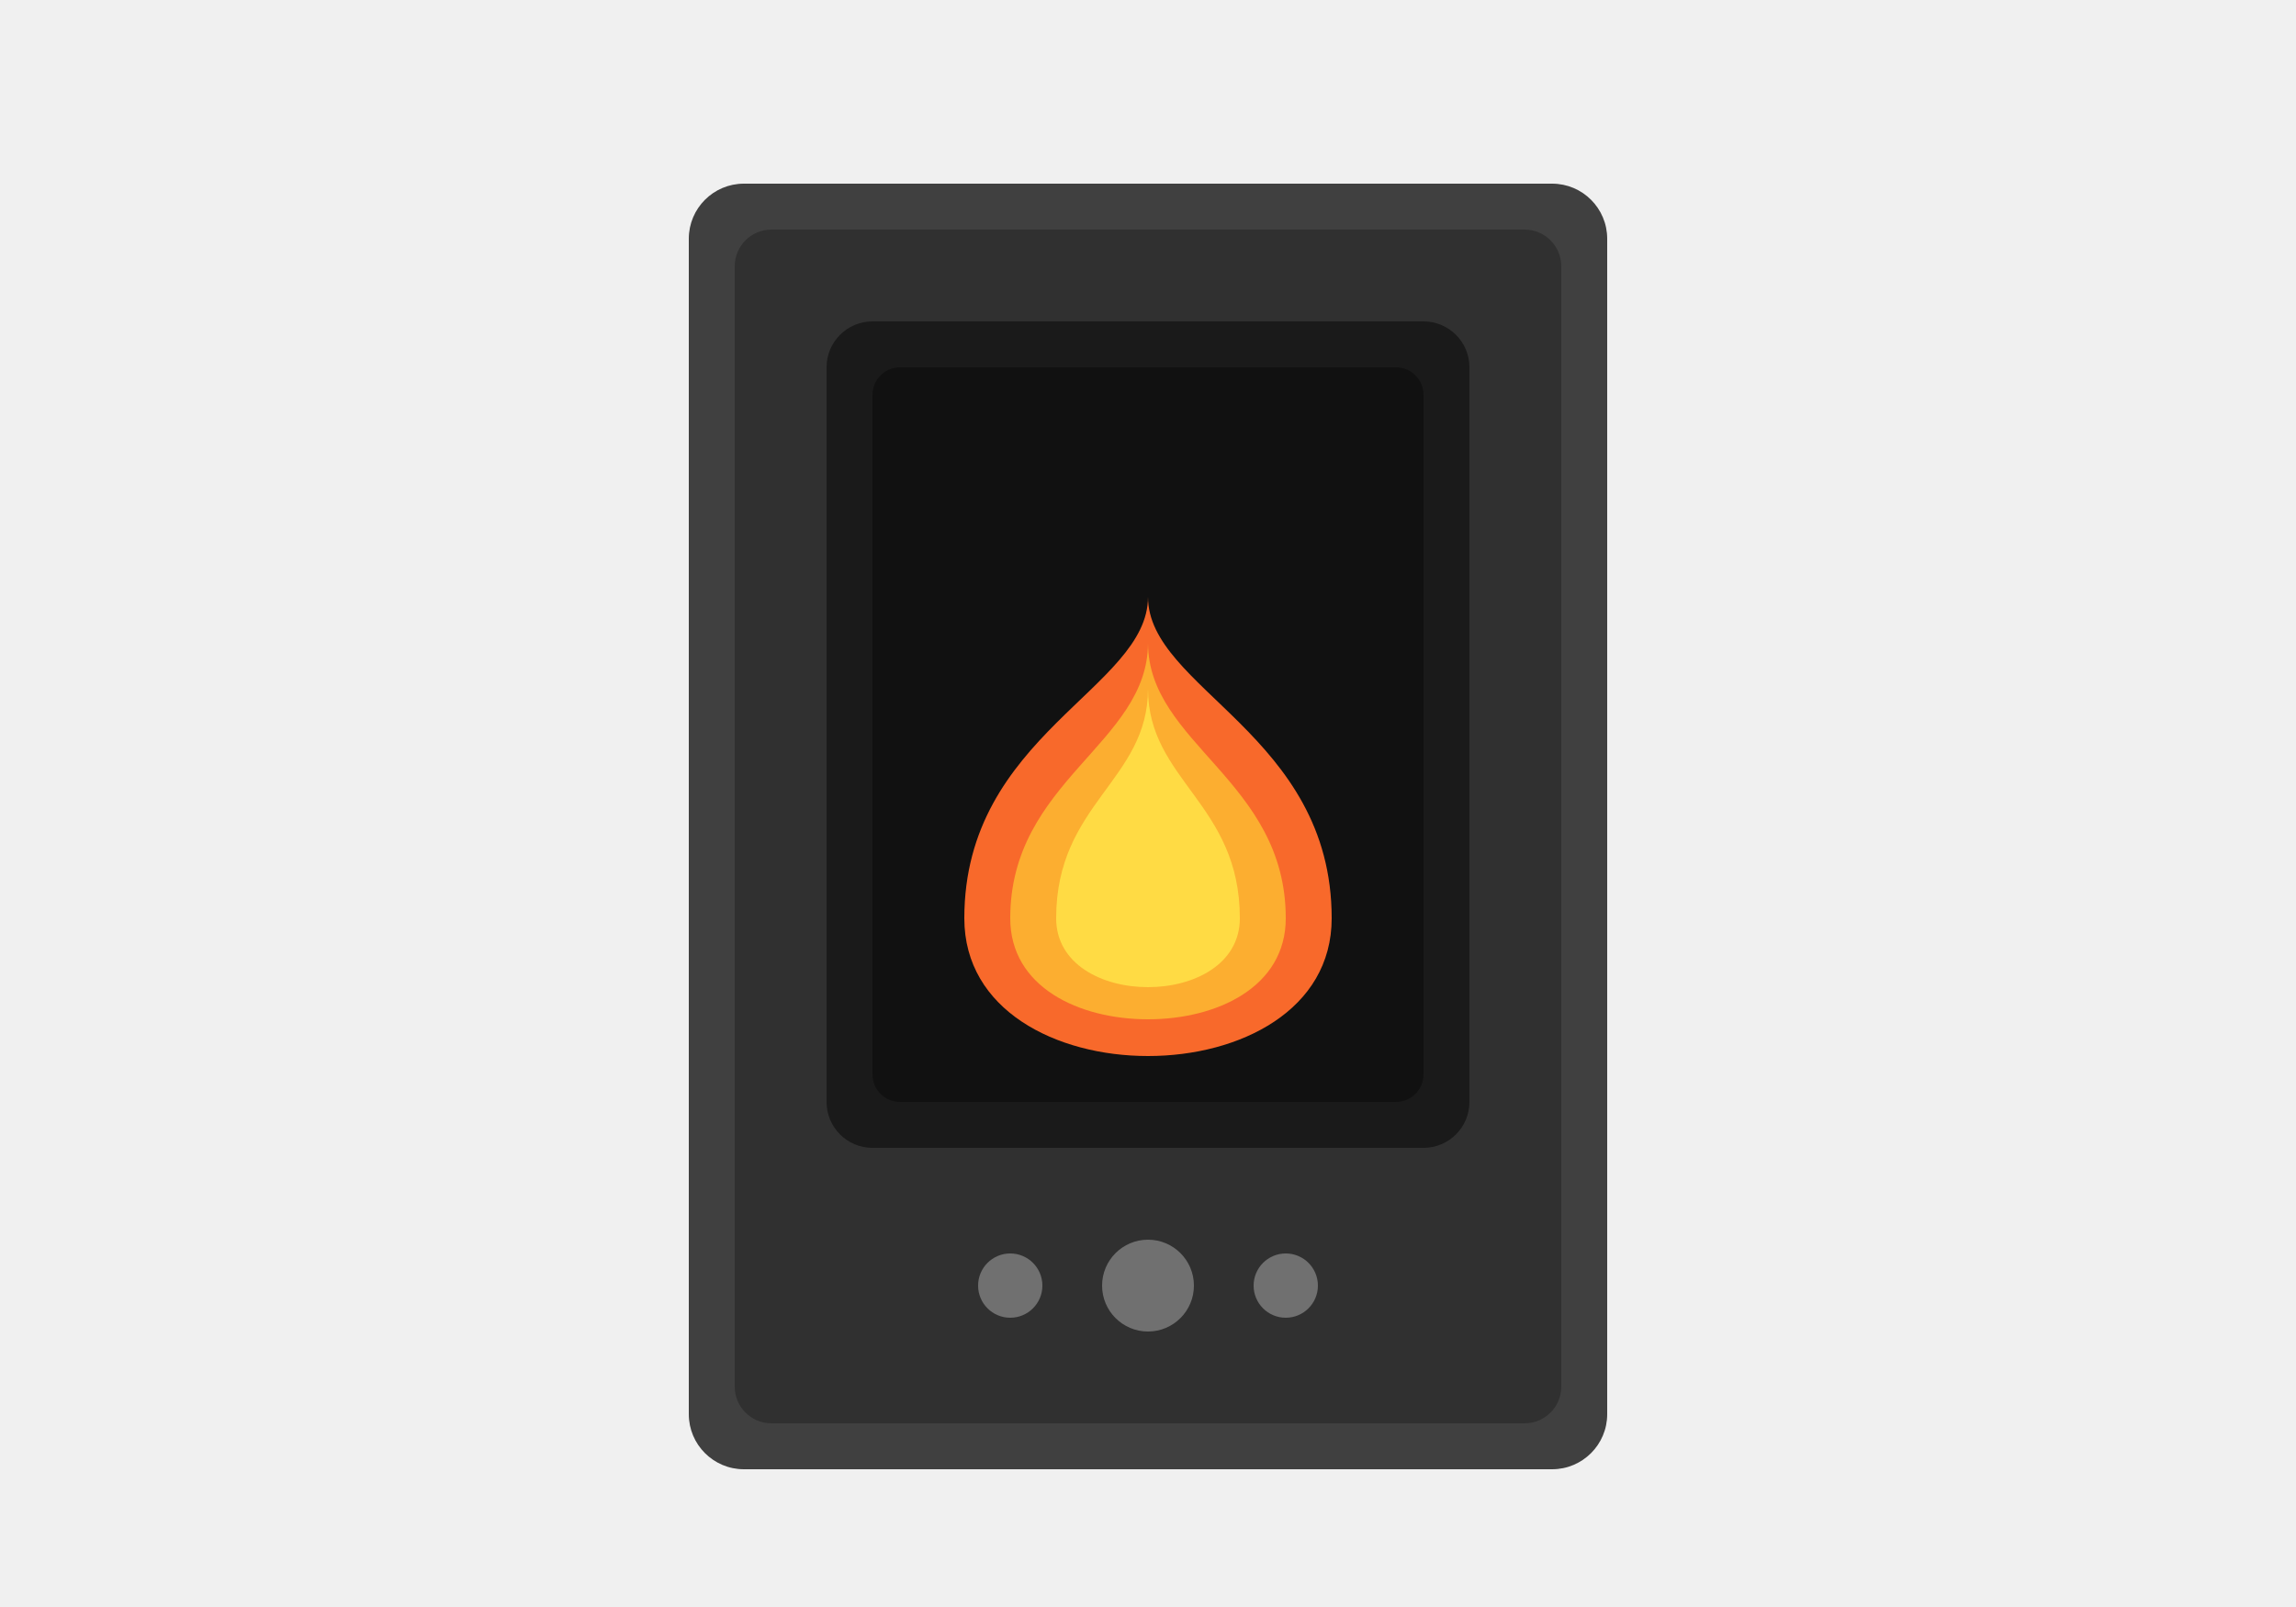
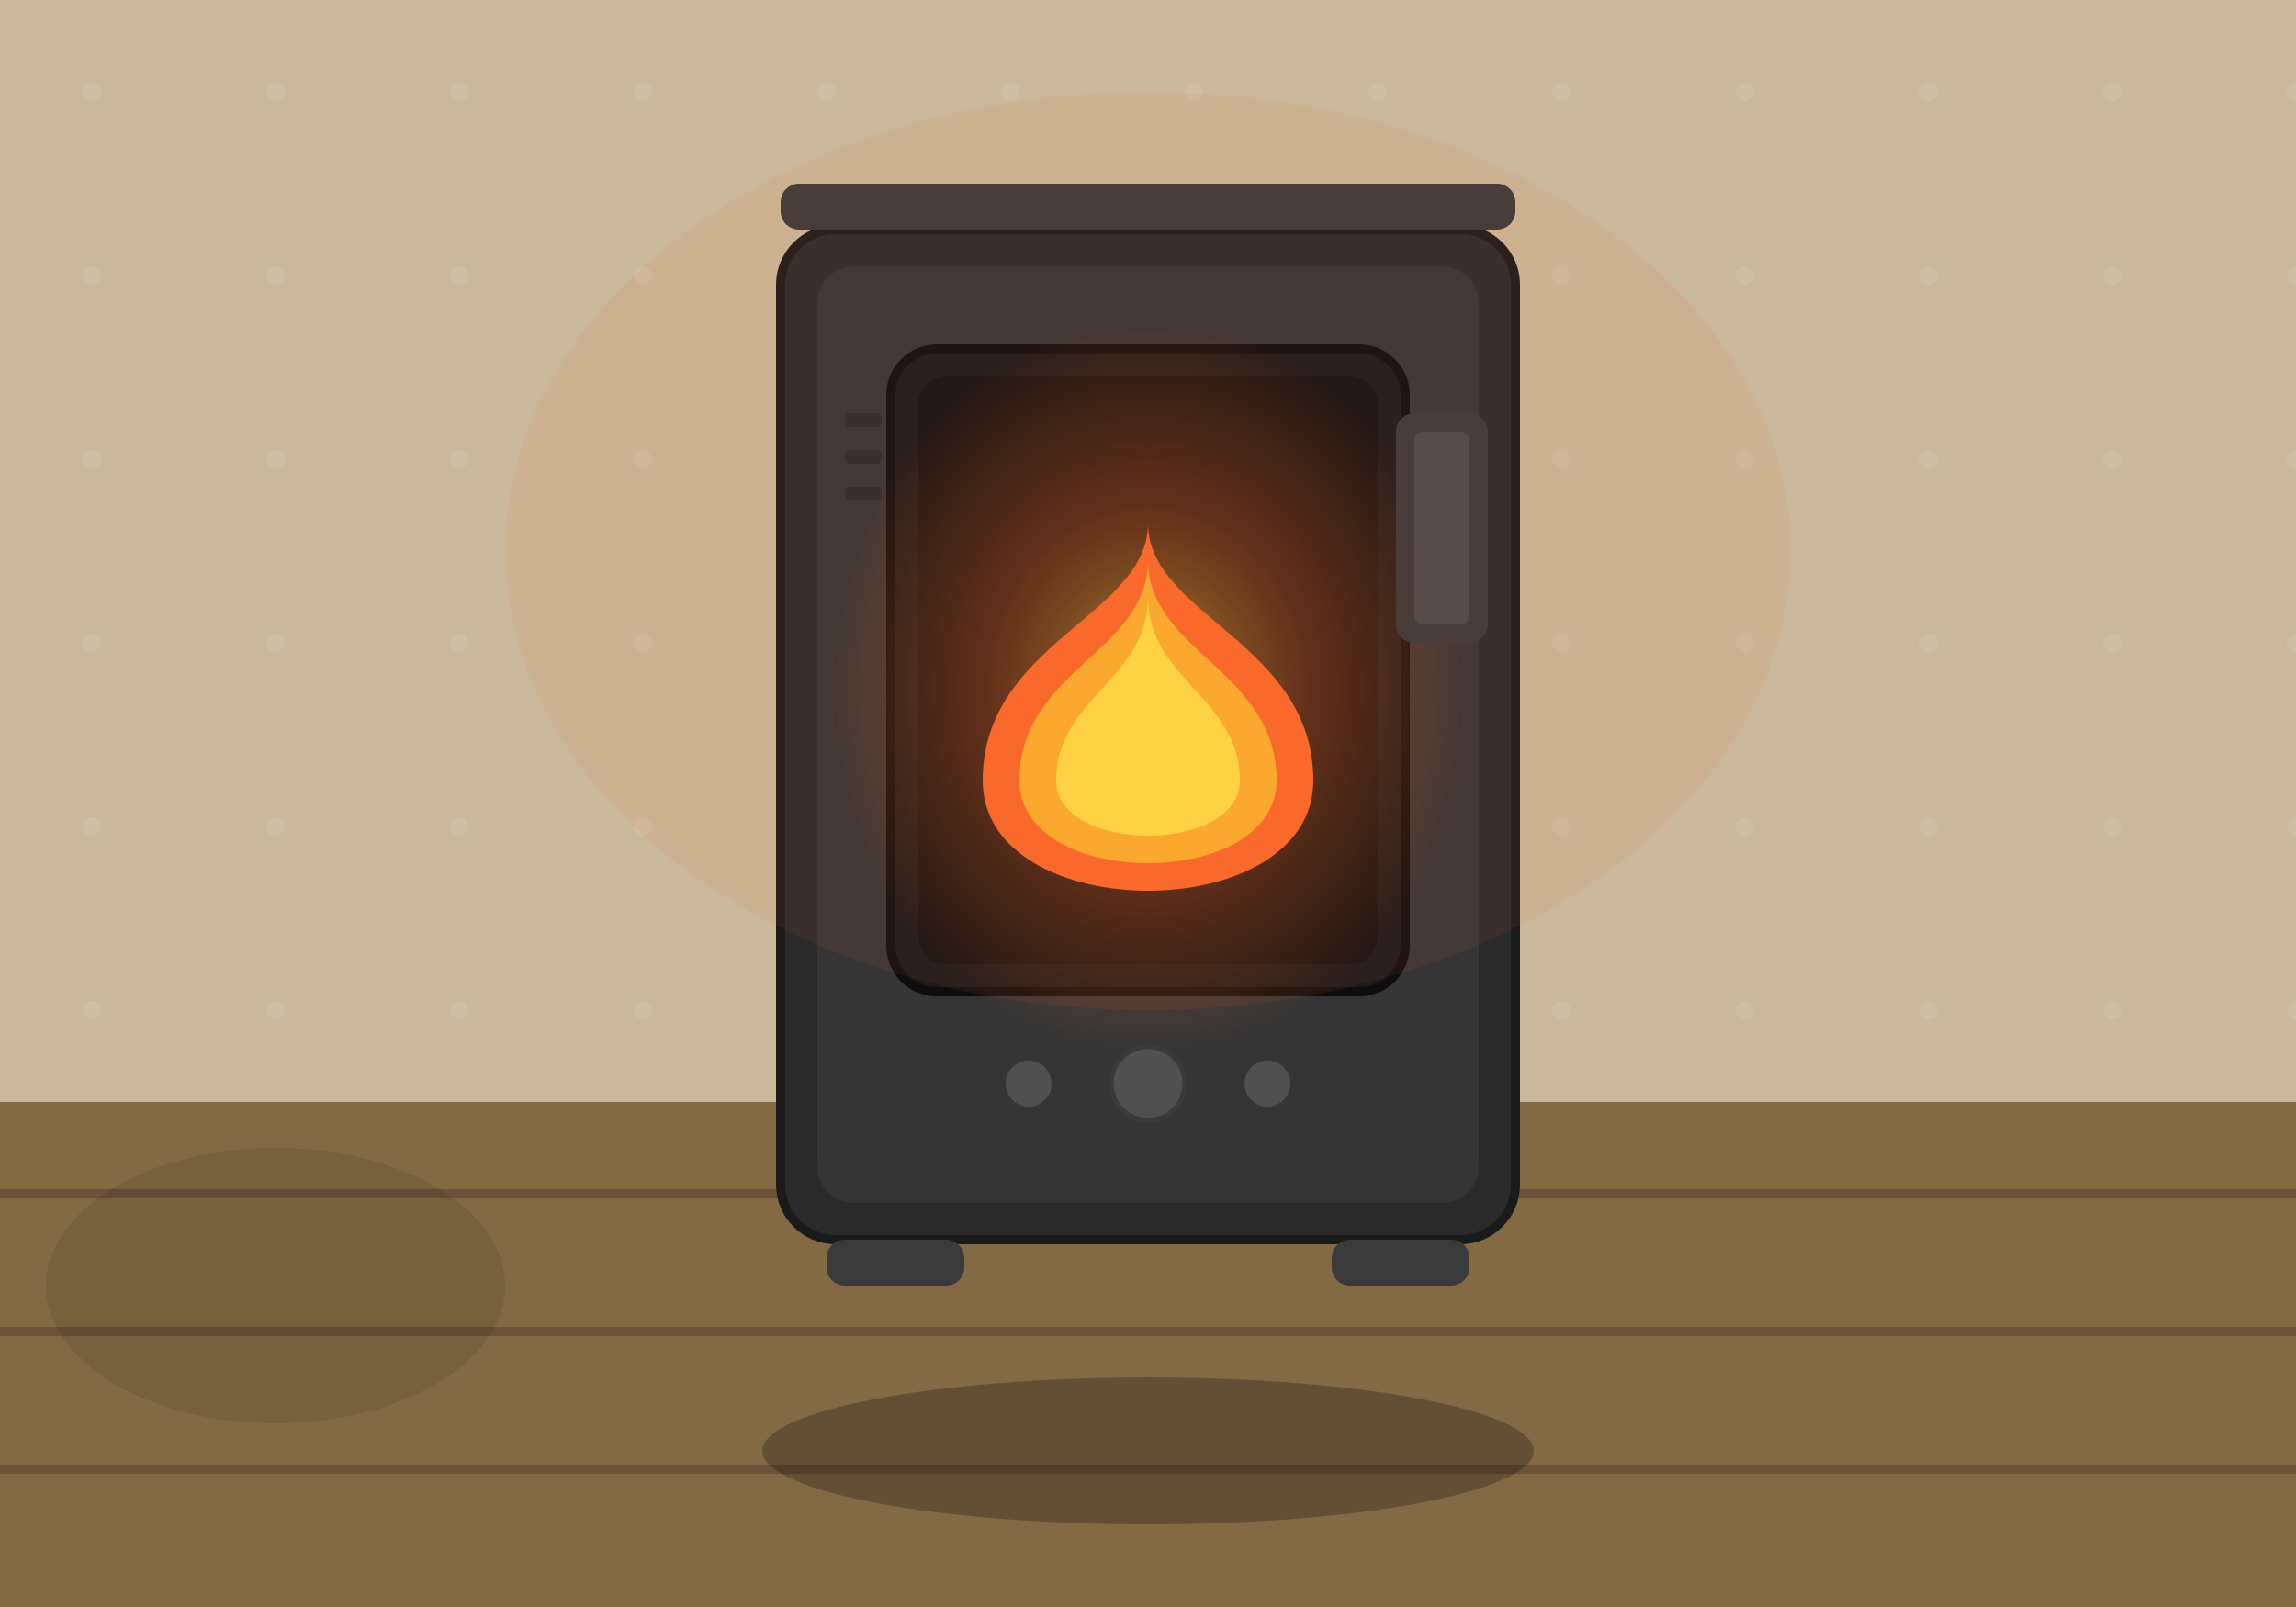
<svg xmlns="http://www.w3.org/2000/svg" width="500" height="350" viewBox="0 0 500 350" fill="none">
-   <rect x="150" y="40" width="200" height="280" rx="12" fill="#404040" />
-   <rect x="160" y="50" width="180" height="260" rx="8" fill="#303030" />
-   <rect x="180" y="70" width="140" height="180" rx="10" fill="#1a1a1a" />
-   <rect x="190" y="80" width="120" height="160" rx="6" fill="#111111" />
-   <path d="M210 200C210 160 250 150 250 130C250 150 290 160 290 200C290 220 270 230 250 230C230 230 210 220 210 200Z" fill="#f8692b" />
-   <path d="M220 200C220 170 250 162 250 140C250 162 280 170 280 200C280 215 265 222 250 222C235 222 220 215 220 200Z" fill="#fcae30" />
-   <path d="M230 200C230 175 250 170 250 150C250 170 270 175 270 200C270 210 260 215 250 215C240 215 230 210 230 200Z" fill="#ffdb44" />
-   <circle cx="250" cy="280" r="10" fill="#707070" />
-   <circle cx="220" cy="280" r="7" fill="#707070" />
-   <circle cx="280" cy="280" r="7" fill="#707070" />
+   <rect width="500" height="350" fill="#e8dcc8" />
+   <rect x="0" y="0" width="500" height="240" fill="#c9b89a" />
+   <rect x="0" y="0" width="500" height="240" fill="url(#wallTexture)" opacity="0.3" />
+   <rect x="0" y="240" width="500" height="110" fill="#8b6f47" />
+   <line x1="0" y1="260" x2="500" y2="260" stroke="#73563a" stroke-width="2" />
+   <line x1="0" y1="290" x2="500" y2="290" stroke="#73563a" stroke-width="2" />
+   <line x1="0" y1="320" x2="500" y2="320" stroke="#73563a" stroke-width="2" />
+   <rect x="0" y="240" width="500" height="110" fill="#000000" opacity="0.05" />
+   <ellipse cx="60" cy="280" rx="50" ry="30" fill="#000000" opacity="0.1" />
+   <ellipse cx="250" cy="316" rx="84" ry="16" fill="#000000" opacity="0.25" />
+   <rect x="170" y="50" width="160" height="220" rx="12" fill="#2a2a2a" stroke="#1a1a1a" stroke-width="2" />
+   <rect x="178" y="58" width="144" height="204" rx="8" fill="#353535" />
+   <rect x="194" y="76" width="112" height="140" rx="10" fill="#1a1a1a" stroke="#0d0d0d" stroke-width="2" />
+   <rect x="200" y="82" width="100" height="128" rx="6" fill="#111111" />
+   <defs>
+     <radialGradient id="fireGlow" cx="50%" cy="50%">
+       <stop offset="0%" style="stop-color:#ffdb44;stop-opacity:0.6" />
+       <stop offset="50%" style="stop-color:#f8692b;stop-opacity:0.3" />
+       <stop offset="100%" style="stop-color:#f8692b;stop-opacity:0" />
+     </radialGradient>
+     <pattern id="wallTexture" patternUnits="userSpaceOnUse" width="40" height="40">
+       <rect width="40" height="40" fill="none" />
+       <circle cx="20" cy="20" r="2" fill="#ffffff" opacity="0.3" />
+     </pattern>
+   </defs>
+   <ellipse cx="250" cy="150" rx="70" ry="80" fill="url(#fireGlow)" />
+   <path d="M214 170C214 140 250 134 250 114C250 134 286 140 286 170C286 186 268 194 250 194C232 194 214 186 214 170Z" fill="#f8692b" />
+   <path d="M222 170C222 146 250 142 250 122C250 142 278 146 278 170C278 182 264 188 250 188C236 188 222 182 222 170Z" fill="#fcae30" />
+   <path d="M230 170C230 152 250 148 250 130C250 148 270 152 270 170C270 178 260 182 250 182C240 182 230 178 230 170Z" fill="#ffdb44" />
+   <rect x="170" y="40" width="160" height="10" rx="4" fill="#3a3a3a" />
+   <rect x="180" y="270" width="30" height="10" rx="4" fill="#3a3a3a" />
+   <rect x="290" y="270" width="30" height="10" rx="4" fill="#3a3a3a" />
+   <circle cx="250" cy="236" r="8" fill="#505050" stroke="#3a3a3a" stroke-width="1" />
+   <circle cx="224" cy="236" r="5" fill="#505050" />
+   <circle cx="276" cy="236" r="5" fill="#505050" />
+   <rect x="304" y="90" width="20" height="50" rx="4" fill="#3a3a3a" />
+   <rect x="308" y="94" width="12" height="42" rx="2" fill="#4a4a4a" />
+   <rect x="184" y="90" width="8" height="3" rx="1" fill="#2a2a2a" />
+   <rect x="184" y="98" width="8" height="3" rx="1" fill="#2a2a2a" />
+   <rect x="184" y="106" width="8" height="3" rx="1" fill="#2a2a2a" />
+   <ellipse cx="250" cy="120" rx="140" ry="100" fill="#f8692b" opacity="0.08" />
</svg>
